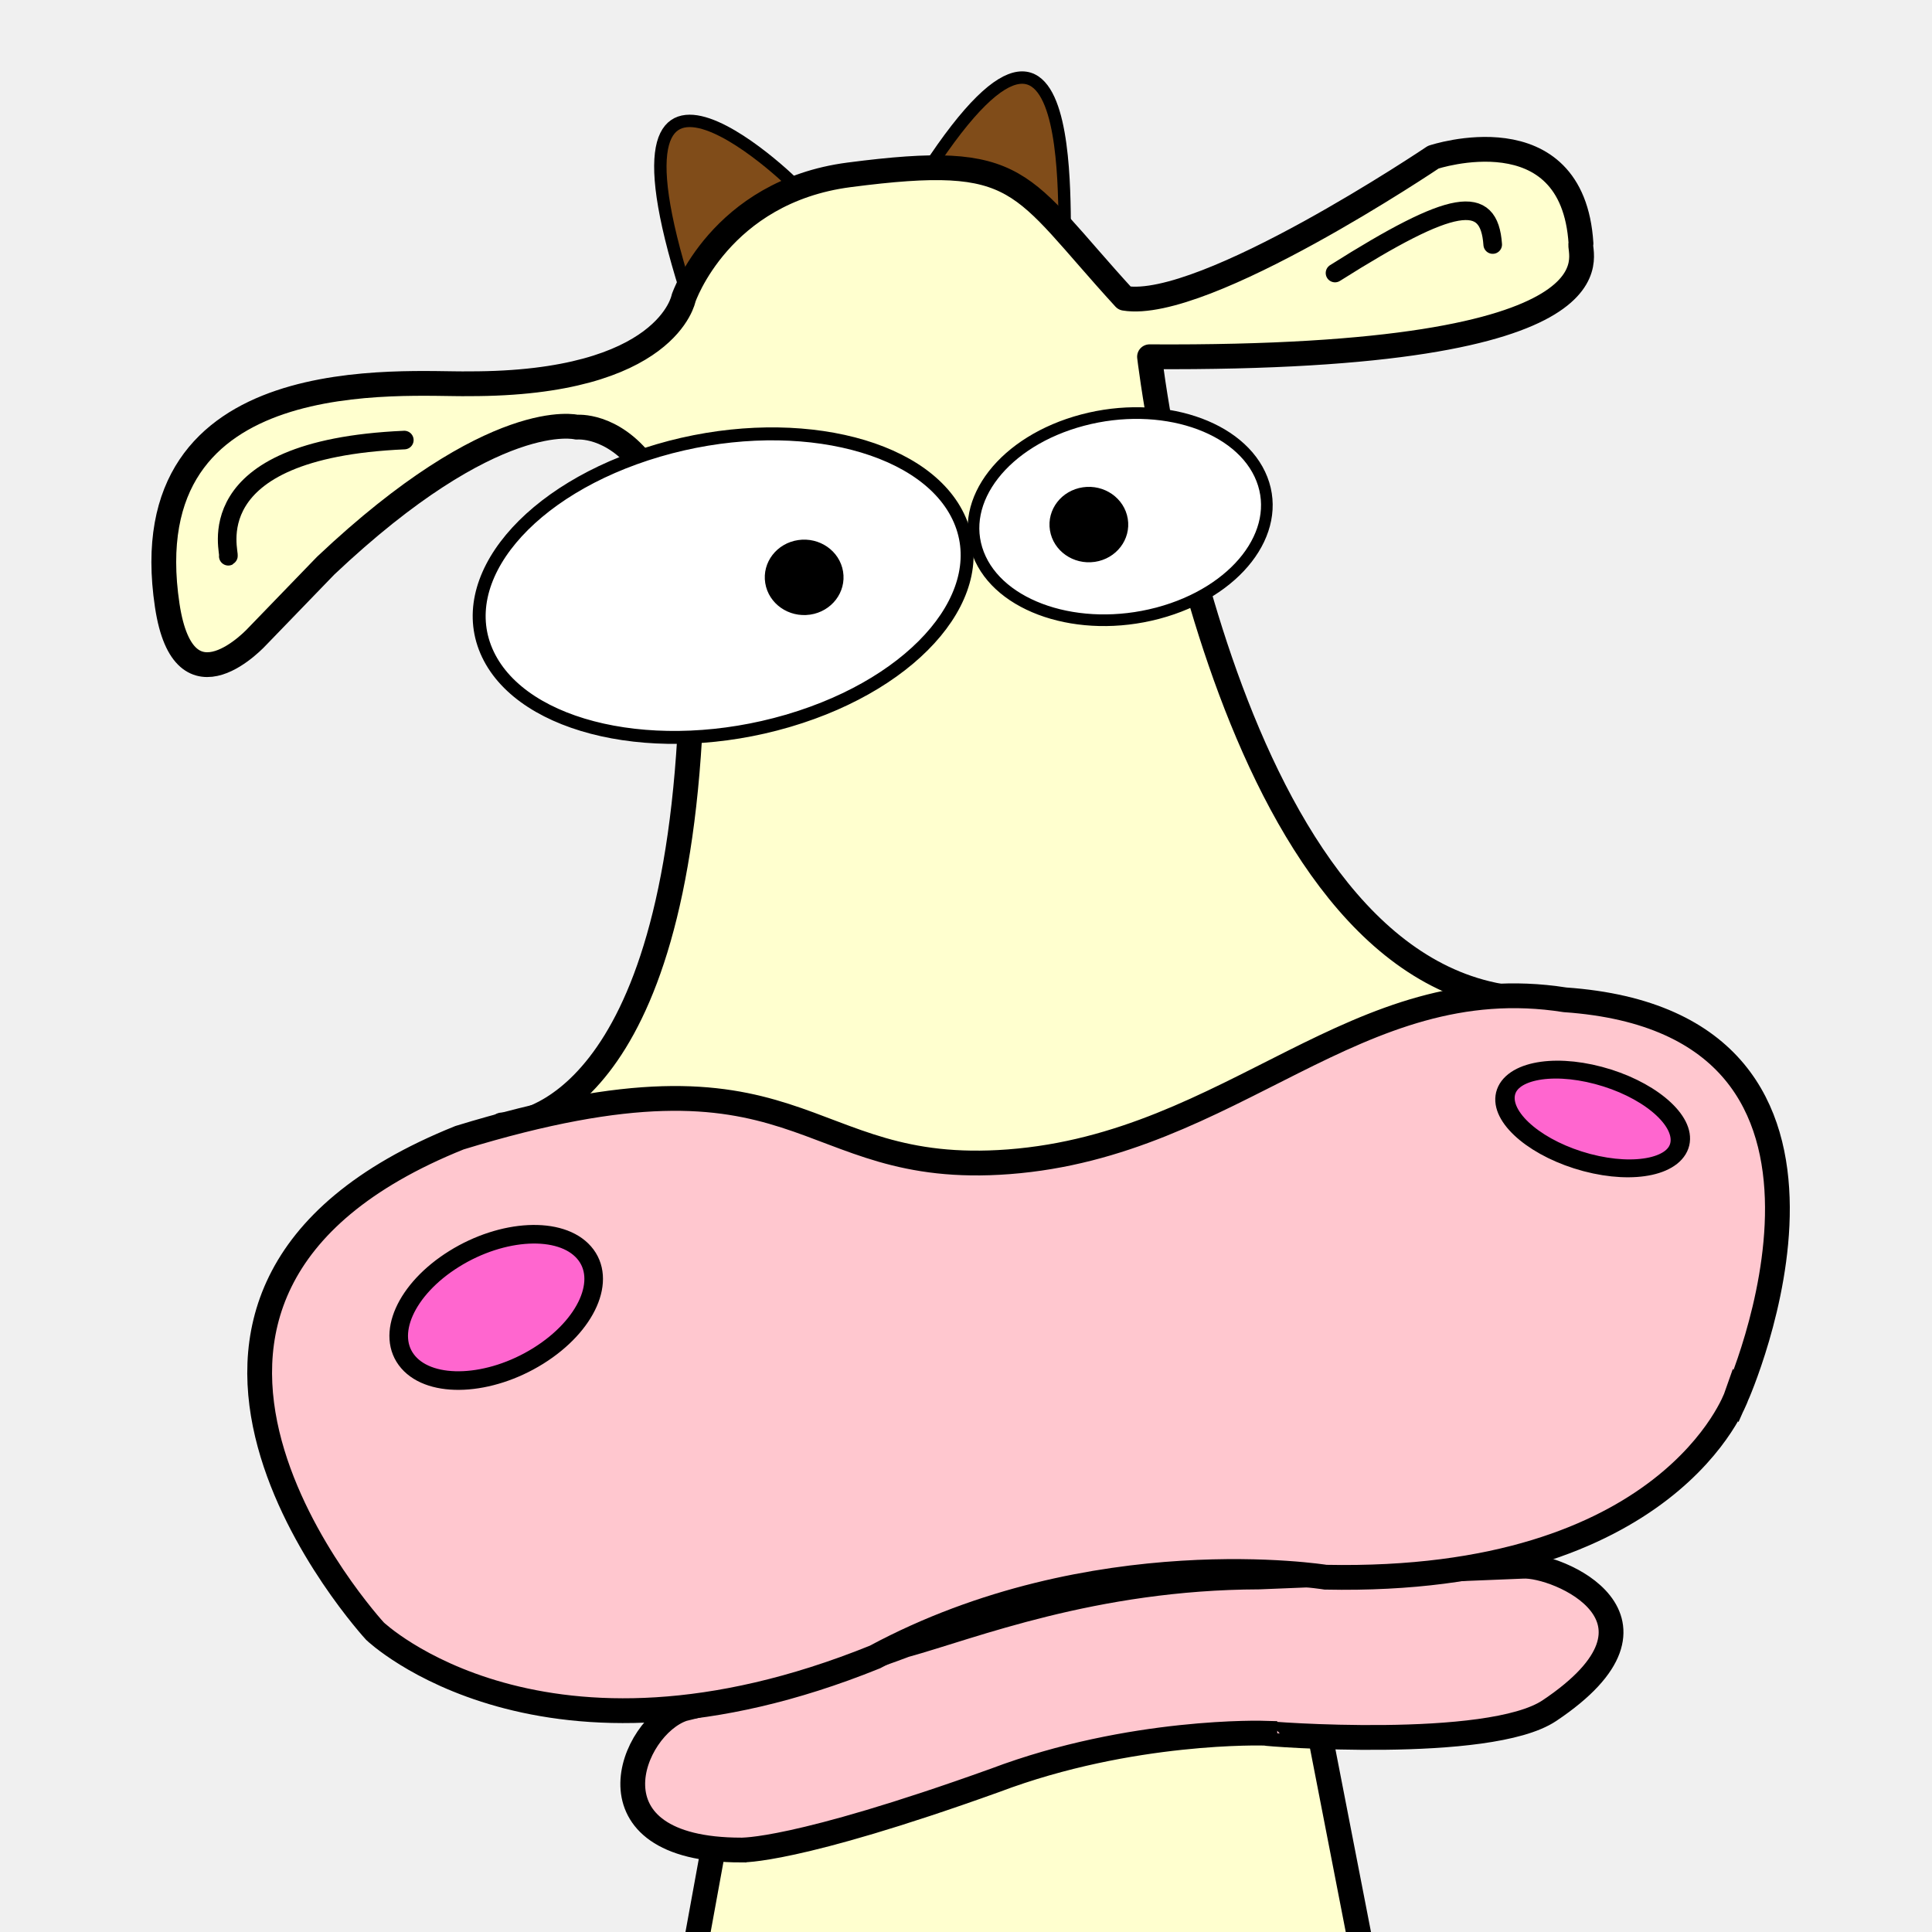
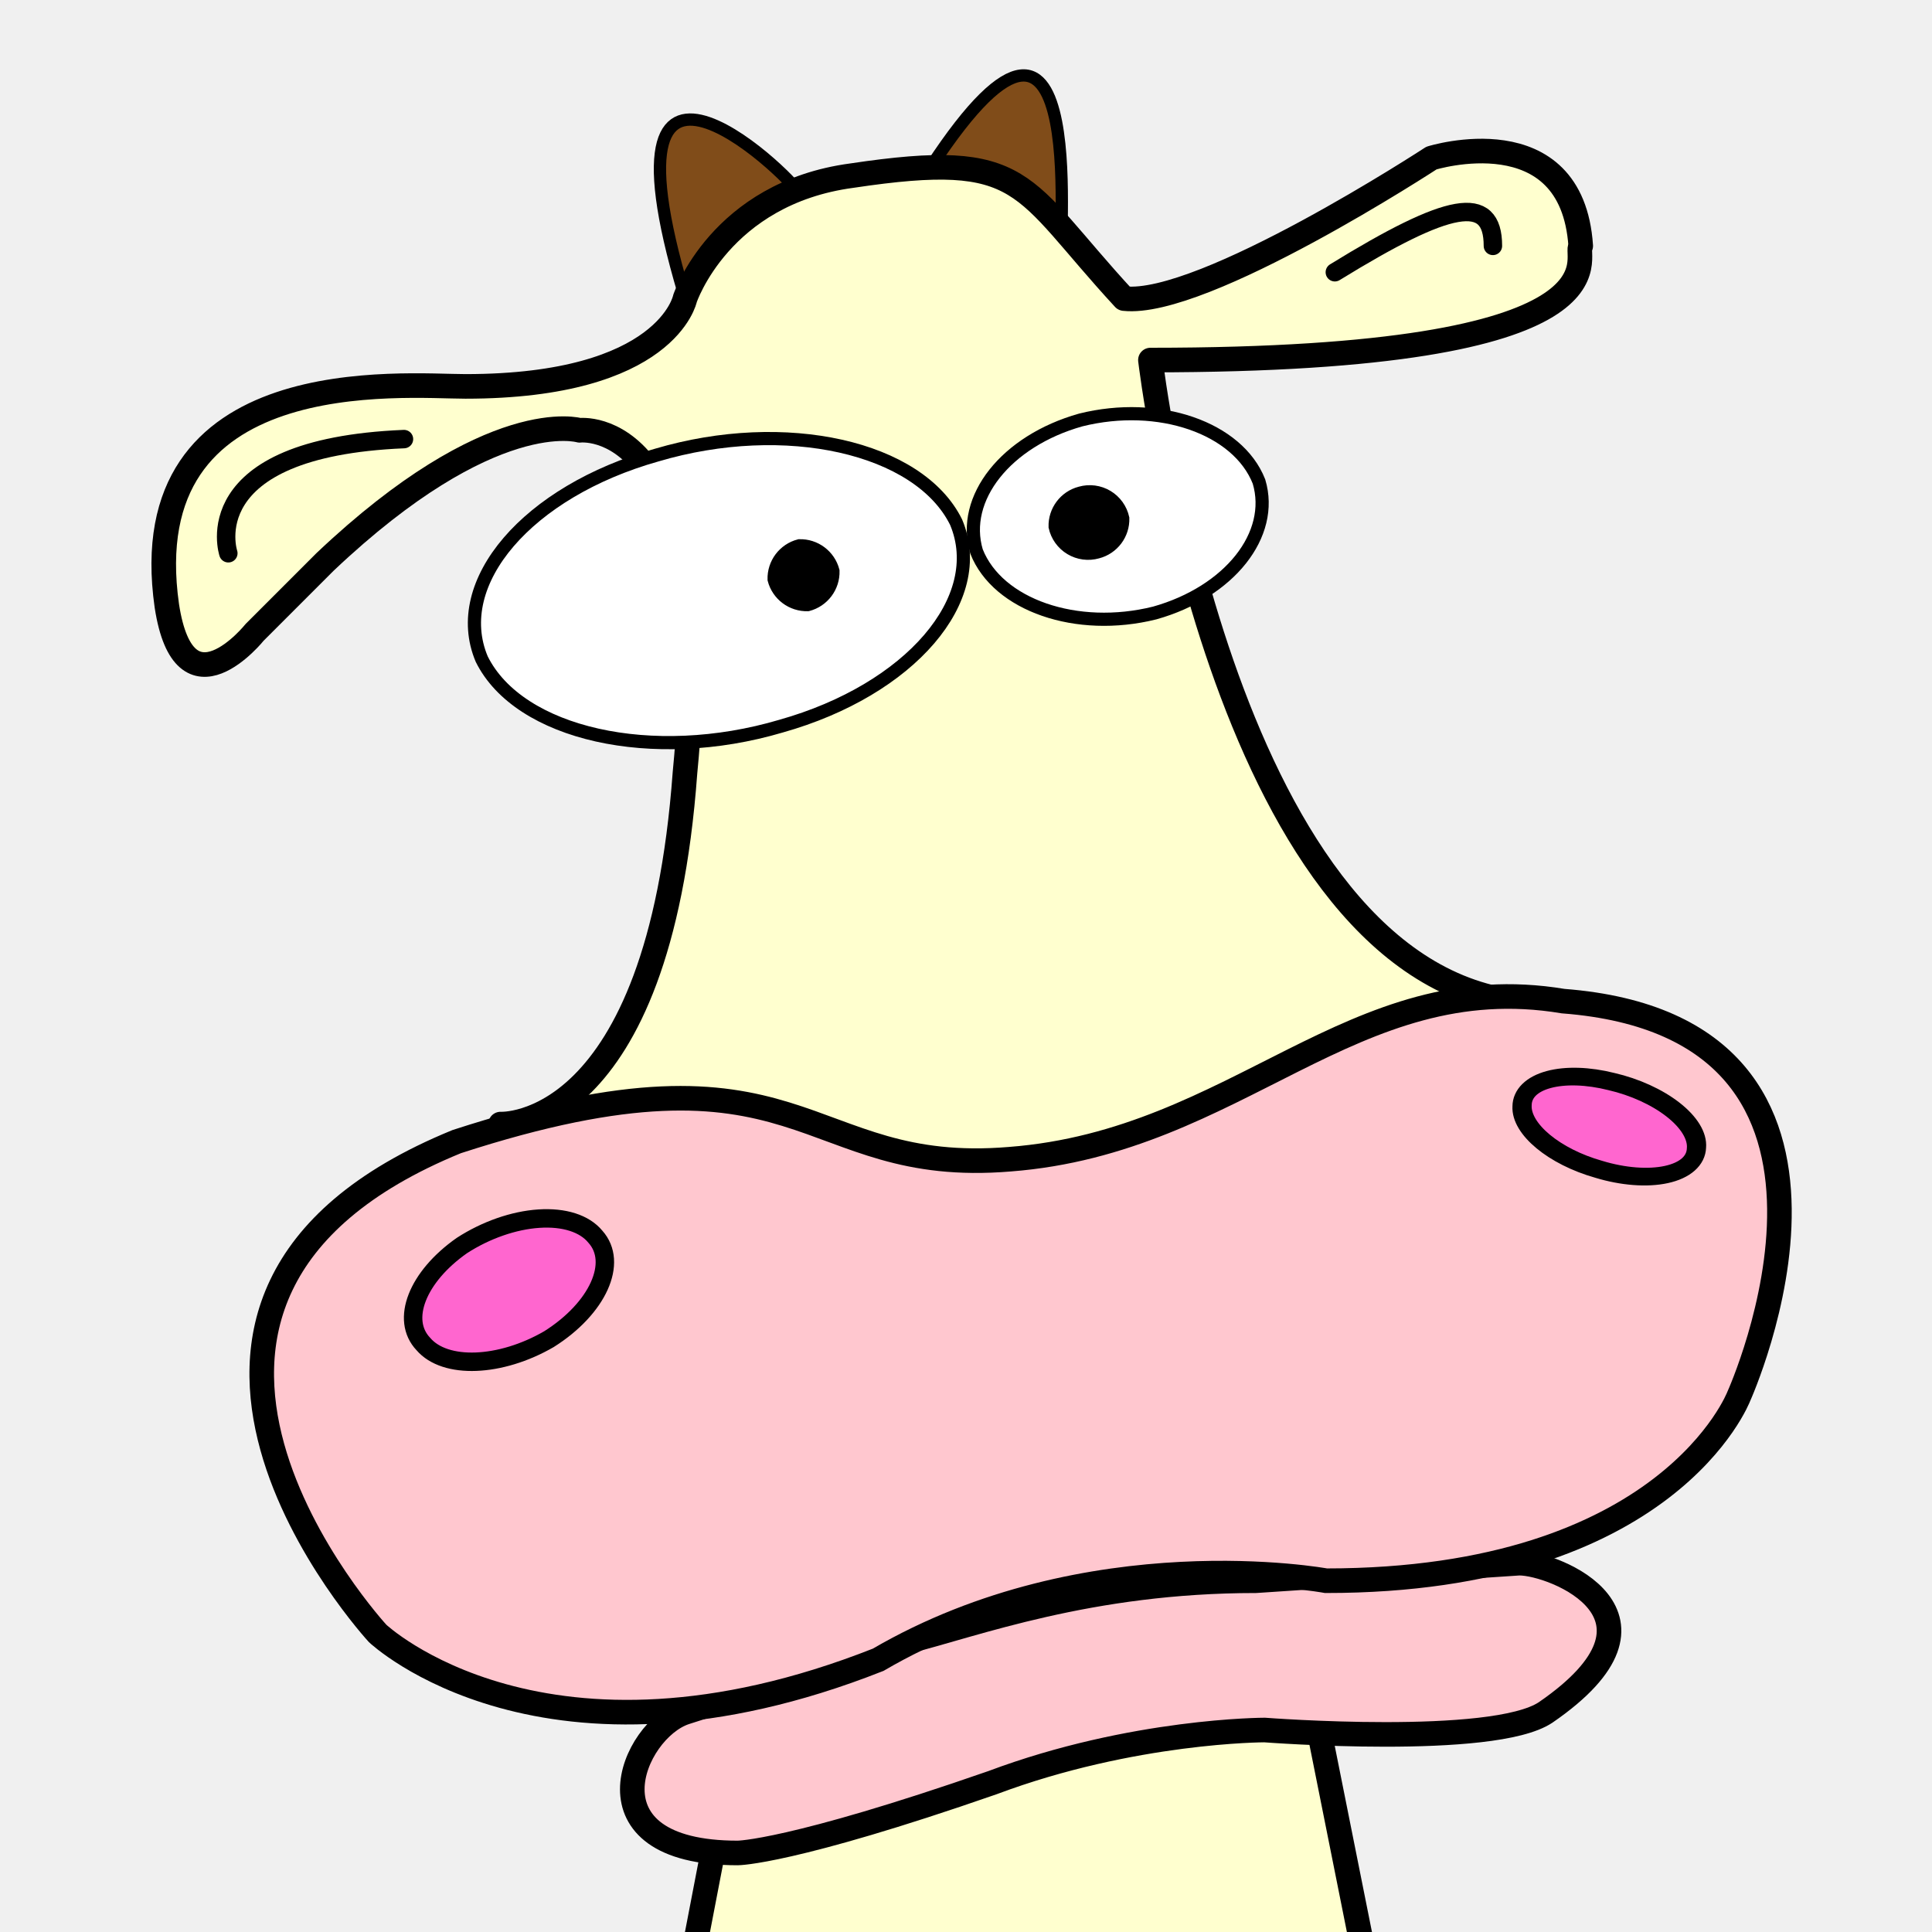
- <svg xmlns="http://www.w3.org/2000/svg" width="220mm" height="220mm" version="1.1" viewBox="0 0 220 220">
+ <svg xmlns="http://www.w3.org/2000/svg" width="220mm" height="220mm" viewBox="0 0 220 220">
  <defs>
-     <clipPath id="f">
-       <rect transform="rotate(26.627)" x="-3.5527e-15" y="77.018" width="220" height="220" stroke="#000" stroke-linecap="round" stroke-linejoin="round" stroke-width="2.822" />
+     <clipPath id="e">
+       <path stroke="#000" stroke-linecap="round" stroke-linejoin="round" stroke-width="2.8" d="m-35 69 197 98-98 197-197-98z" />
    </clipPath>
-     <clipPath id="e">
-       <rect transform="matrix(.94013 -.34082 .41756 .90865 0 0)" x="7.1054e-15" y="80.663" width="212.23" height="230.41" stroke="#000" stroke-linecap="round" stroke-linejoin="round" stroke-width="2.837" />
+     <clipPath id="d">
+       <path stroke="#000" stroke-linecap="round" stroke-linejoin="round" stroke-width="2.8" d="M0 81h212v230H0z" transform="rotate(-20) skewX(5)" />
    </clipPath>
    <clipPath id="a">
-       <rect y="77.018" width="220" height="220" stroke="#000" stroke-linecap="round" stroke-linejoin="round" stroke-width="2.822" />
+       <path stroke="#000" stroke-linecap="round" stroke-linejoin="round" stroke-width="2.8" d="M0 77h220v220H0z" />
    </clipPath>
-     <clipPath id="n">
-       <rect transform="rotate(8.7043)" y="77.018" width="220" height="220" stroke="#000" stroke-linecap="round" stroke-linejoin="round" stroke-width="2.822" />
+     <clipPath id="c">
+       <path stroke="#000" stroke-linecap="round" stroke-linejoin="round" stroke-width="2.8" d="m-12 76 218 33-33 218-218-33z" />
    </clipPath>
-     <clipPath id="l">
-       <rect transform="rotate(11.115)" x="-1.7764e-15" y="77.018" width="220" height="220" stroke="#000" stroke-linecap="round" stroke-linejoin="round" stroke-width="2.822" />
+     <clipPath id="b">
+       <path stroke="#000" stroke-linecap="round" stroke-linejoin="round" stroke-width="2.8" d="m-15 76 216 42-42 216-216-43z" />
    </clipPath>
  </defs>
-   <g transform="translate(0,-77)">
-     <g>
-       <g fill-rule="evenodd">
-         <path d="m75.331 319.79 9.449-51.783h64.256l9.638 49.515z" clip-path="url(#a)" fill="#ffffcf" stroke="#000" stroke-width="2.822" />
-         <path d="m144.03 274.36c0 0.102 25.535 2.032 32.405-2.568 15.621-10.458 0.852-16.673-3.024-16.442l-30.026 1.222c-18.888 0.057-32.814 5.686-40.341 7.752-7.832 2.97-15.497 4.878-25.261 7.279-5.918 1.988-11.56 16.055 6.615 16.064 0.022-0.022 5.901 0.33 28.915-7.938 15.497-5.859 30.717-5.37 30.717-5.37z" clip-path="url(#a)" fill="#ffc7cf" stroke="#000" stroke-width="2.822" />
-         <path d="m79.262 113.58c-13.501-39.322 10.87-16.11 11.654-15.061z" clip-path="url(#a)" fill="#804c19" stroke="#010000" stroke-width="1.411" />
-         <path d="m105.59 96.43c19.087-29.26 14.805 11.605 15.891 9.289z" clip-path="url(#a)" fill="#804c19" stroke="#000" stroke-width="1.411" />
-       </g>
-       <g stroke="#000" stroke-linecap="round">
-         <path d="m57.145 205.1s17.626 0.724 21.101-40.169c3.474-40.892-12.562-39.289-12.562-39.289s-9.354-2.405-28.598 15.769l-7.751 8.018s-8.37 9.271-10.29-3.474c-4.251-28.221 27.17-25.119 34.344-25.257 22.693 0.047 24.455-9.755 24.455-9.755s4.131-12.117 18.843-14.032c19.895-2.589 19.166 0.731 31.371 14.053 9.071 1.512 35.152-16.064 35.152-16.064s15.875-5.292 16.82 9.827c-0.537 0.806 6.921 13.242-49.132 12.897 0 0 7.932 68.163 40.676 72.933l-58.316 44.399z" clip-path="url(#a)" fill="#ffffcf" stroke-linejoin="round" stroke-width="2.822" />
-         <path transform="rotate(-11.115)" d="m57.316 173.4a28.116 16.722 0 0 1-32.006-14.004 28.116 16.722 0 0 1 23.502-19.055 28.116 16.722 0 0 1 32.071 13.952 28.116 16.722 0 0 1-23.414 19.093" clip-path="url(#l)" fill="#fff" stroke-width="1.474" />
-         <path d="m92.151 146.38a3.867 3.678 0 0 1-4.402-3.08 3.867 3.678 0 0 1 3.232-4.191 3.867 3.678 0 0 1 4.411 3.069 3.867 3.678 0 0 1-3.22 4.2" clip-path="url(#a)" stroke-width="1.234" />
-         <path transform="rotate(-8.7043)" d="m108.05 165.09a16.8 11.651 0 0 1-19.125-9.757 16.8 11.651 0 0 1 14.043-13.276 16.8 11.651 0 0 1 19.163 9.721 16.8 11.651 0 0 1-13.991 13.303" clip-path="url(#n)" fill="#fff" stroke-width="1.327" />
-         <path d="m124.57 140.37a3.867 3.678 0 0 1-4.402-3.08 3.867 3.678 0 0 1 3.232-4.191 3.867 3.678 0 0 1 4.411 3.069 3.867 3.678 0 0 1-3.22 4.2" clip-path="url(#a)" stroke-width="1.234" />
-       </g>
-     </g>
-     <path d="m152.02 108.09c13.465-8.499 17.552-9.072 17.958-3.245" clip-path="url(#a)" fill="none" stroke="#000" stroke-linecap="round" stroke-width="2.117" />
-     <path d="m46.04 127.11c-24.162 1.056-19.72 13.067-20.045 13.23" clip-path="url(#a)" fill="none" stroke="#000" stroke-linecap="round" stroke-width="2.117" />
-     <g stroke="#000">
-       <path d="m197.72 236.02s18.976-42.496-19.511-45.169c-23.787-3.742-37.709 16.49-63.343 18.442-24.323 1.851-22.743-14.929-62.541-2.74-44.81 18.012-9.622 56.193-9.622 56.193s19.068 18.239 56.928 2.94c24.856-13.363 51.316-9.087 51.316-9.087 39.289 0.802 46.772-20.58 46.772-20.58z" clip-path="url(#a)" fill="#ffc7cf" fill-rule="evenodd" stroke-width="2.822" />
-       <path transform="matrix(.94518 .32655 -.43435 .90074 0 0)" d="m255.42 139.85a10.312 4.997 0 0 1-11.739-4.184 10.312 4.997 0 0 1 8.62-5.694 10.312 4.997 0 0 1 11.762 4.169 10.312 4.997 0 0 1-8.588 5.705" clip-path="url(#e)" fill="#ff66cf" stroke-linecap="round" stroke-width="2.124" />
-       <path transform="rotate(-26.627)" d="m-48.942 234.33a11.884 7.167 0 0 1-13.529-6.002 11.884 7.167 0 0 1 9.934-8.167 11.884 7.167 0 0 1 13.556 5.98 11.884 7.167 0 0 1-9.897 8.183" clip-path="url(#f)" fill="#ff66cf" stroke-linecap="round" stroke-width="2.117" />
-     </g>
+   <g fill-rule="evenodd">
+     <path fill="#ffffcf" stroke="#000" stroke-width="2.8" d="m75 320 10-52h64l10 50z" clip-path="url(#a)" transform="translate(0 -77)" />
+     <path fill="#ffc7cf" stroke="#000" stroke-width="2.8" d="M144 274s26 2 32-2c16-11 1-17-3-17l-30 2c-19 0-32 5-40 7l-25 8c-6 2-12 16 6 16 0 0 6 0 29-8 16-6 31-6 31-6z" clip-path="url(#a)" transform="translate(0 -77)" />
+     <path fill="#804c19" stroke="#010000" stroke-width="1.4" d="M79 114C66 74 90 97 91 99z" clip-path="url(#a)" transform="translate(0 -77)" />
+     <path fill="#804c19" stroke="#000" stroke-width="1.4" d="M106 96c19-29 14 12 15 10z" clip-path="url(#a)" transform="translate(0 -77)" />
+   </g>
+   <g stroke="#000" stroke-linecap="round">
+     <path fill="#ffffcf" stroke-linejoin="round" stroke-width="2.8" d="M57 205s18 1 21-40c4-41-12-39-12-39s-10-3-29 15l-8 8s-8 10-10-3c-4-28 27-25 34-25 23 0 25-10 25-10s4-12 19-14c20-3 19 1 31 14 9 1 35-16 35-16s16-5 17 10c-1 1 7 13-49 13 0 0 8 68 41 73l-59 44z" clip-path="url(#a)" transform="translate(0 -77)" />
+     <path fill="#fff" stroke-width="1.5" d="M57 173a28 17 0 0 1-32-14 28 17 0 0 1 24-19 28 17 0 0 1 32 14 28 17 0 0 1-24 19" clip-path="url(#b)" transform="rotate(-11 -396 -38)" />
+     <path stroke-width="1.2" d="M92 146a4 4 0 0 1-4-3 4 4 0 0 1 3-4 4 4 0 0 1 4 3 4 4 0 0 1-3 4" clip-path="url(#a)" transform="translate(0 -77)" />
+     <path fill="#fff" stroke-width="1.5" d="M108 165a17 12 0 0 1-19-10 17 12 0 0 1 14-13 17 12 0 0 1 19 10 17 12 0 0 1-14 13" clip-path="url(#c)" transform="rotate(-8.7 -506 -37)" />
+     <path stroke-width="1.2" d="M125 140a4 4 0 0 1-5-3 4 4 0 0 1 3-4 4 4 0 0 1 5 3 4 4 0 0 1-3 4" clip-path="url(#a)" transform="translate(0 -77)" />
+   </g>
+   <path fill="none" stroke="#000" stroke-linecap="round" stroke-width="2.1" d="M152 108c13-8 18-9 18-3M46 127c-24 1-20 13-20 13" clip-path="url(#a)" transform="translate(0 -77)" />
+   <g stroke="#000">
+     <path fill="#ffc7cf" fill-rule="evenodd" stroke-width="2.8" d="M198 236s19-42-20-45c-24-4-37 16-63 18-24 2-23-15-63-2-44 18-9 56-9 56s19 18 57 3c24-14 51-9 51-9 39 0 47-21 47-21z" clip-path="url(#a)" transform="translate(0 -77)" />
+     <path fill="#ff66cf" stroke-linecap="round" stroke-width="2.1" d="M255 140a10 5 0 0 1-11-4 10 5 0 0 1 8-6 10 5 0 0 1 12 4 10 5 0 0 1-9 6" clip-path="url(#d)" transform="matrix(.95 .33 -.43 .9 0 -77)" />
+     <path fill="#ff66cf" stroke-linecap="round" stroke-width="2.1" d="M-49 234a12 7 0 0 1-13-6 12 7 0 0 1 9-8 12 7 0 0 1 14 6 12 7 0 0 1-10 8" clip-path="url(#e)" transform="rotate(-27 -163 -39)" />
  </g>
</svg>
